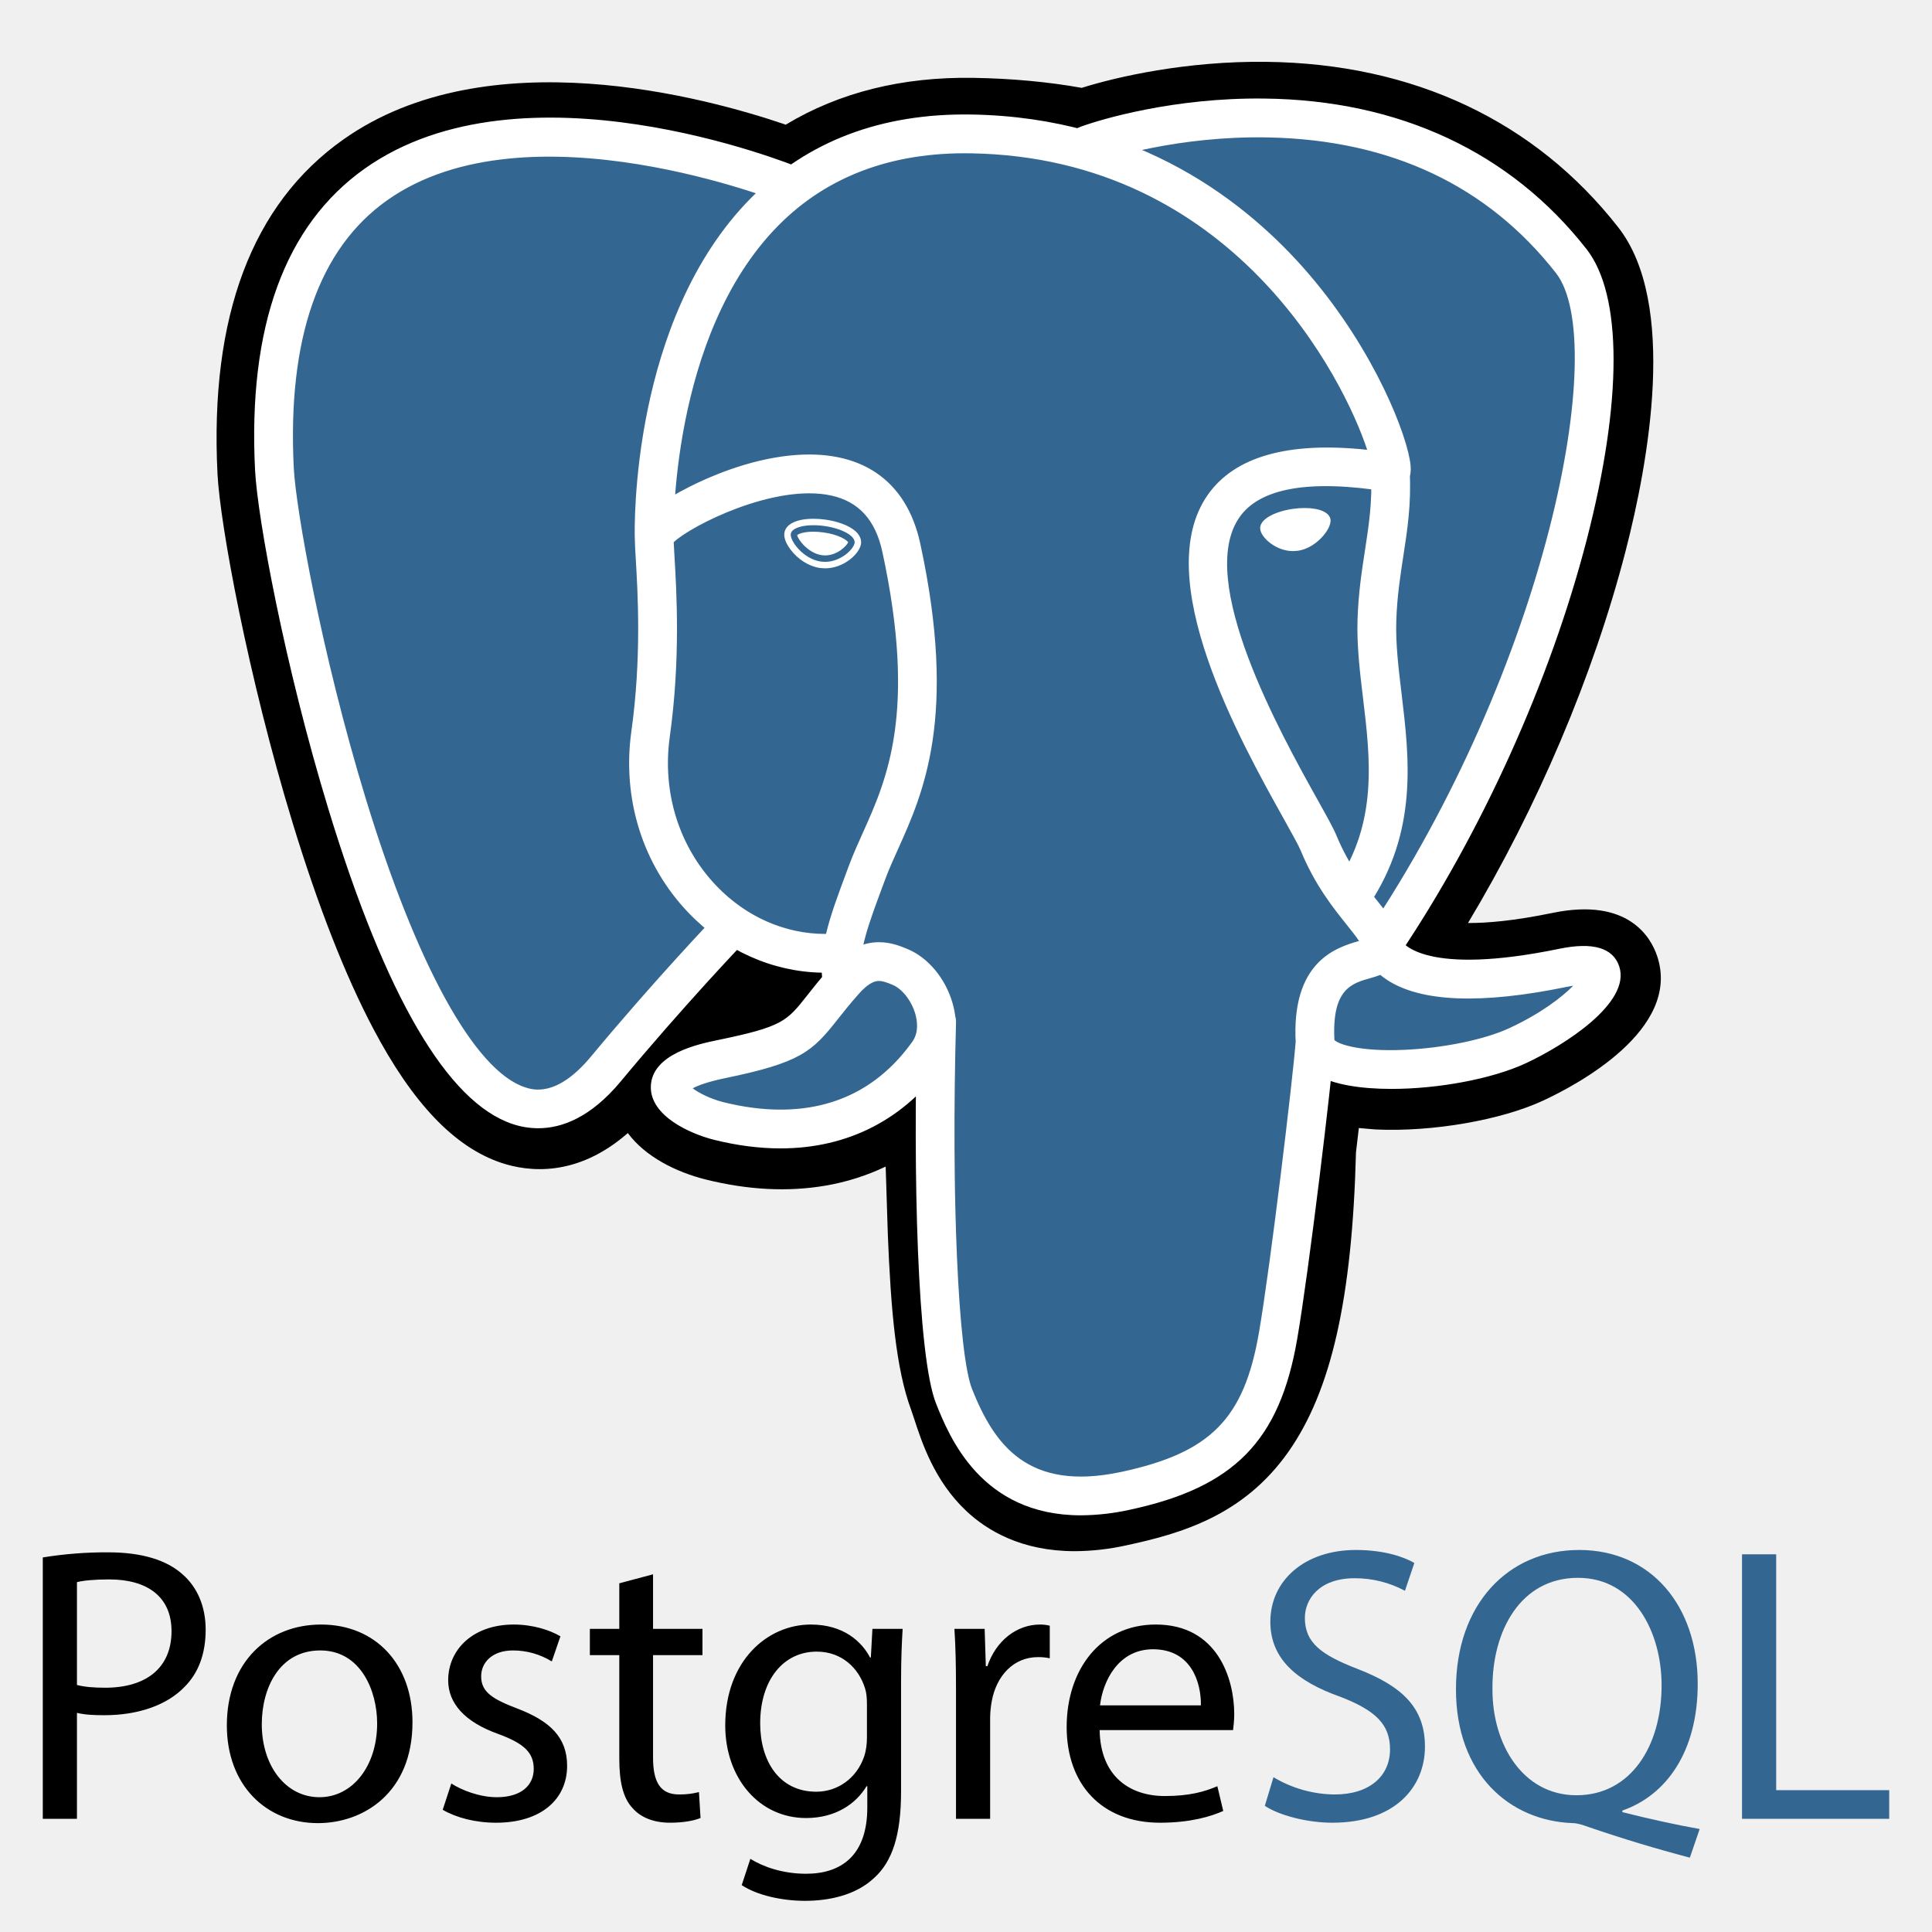
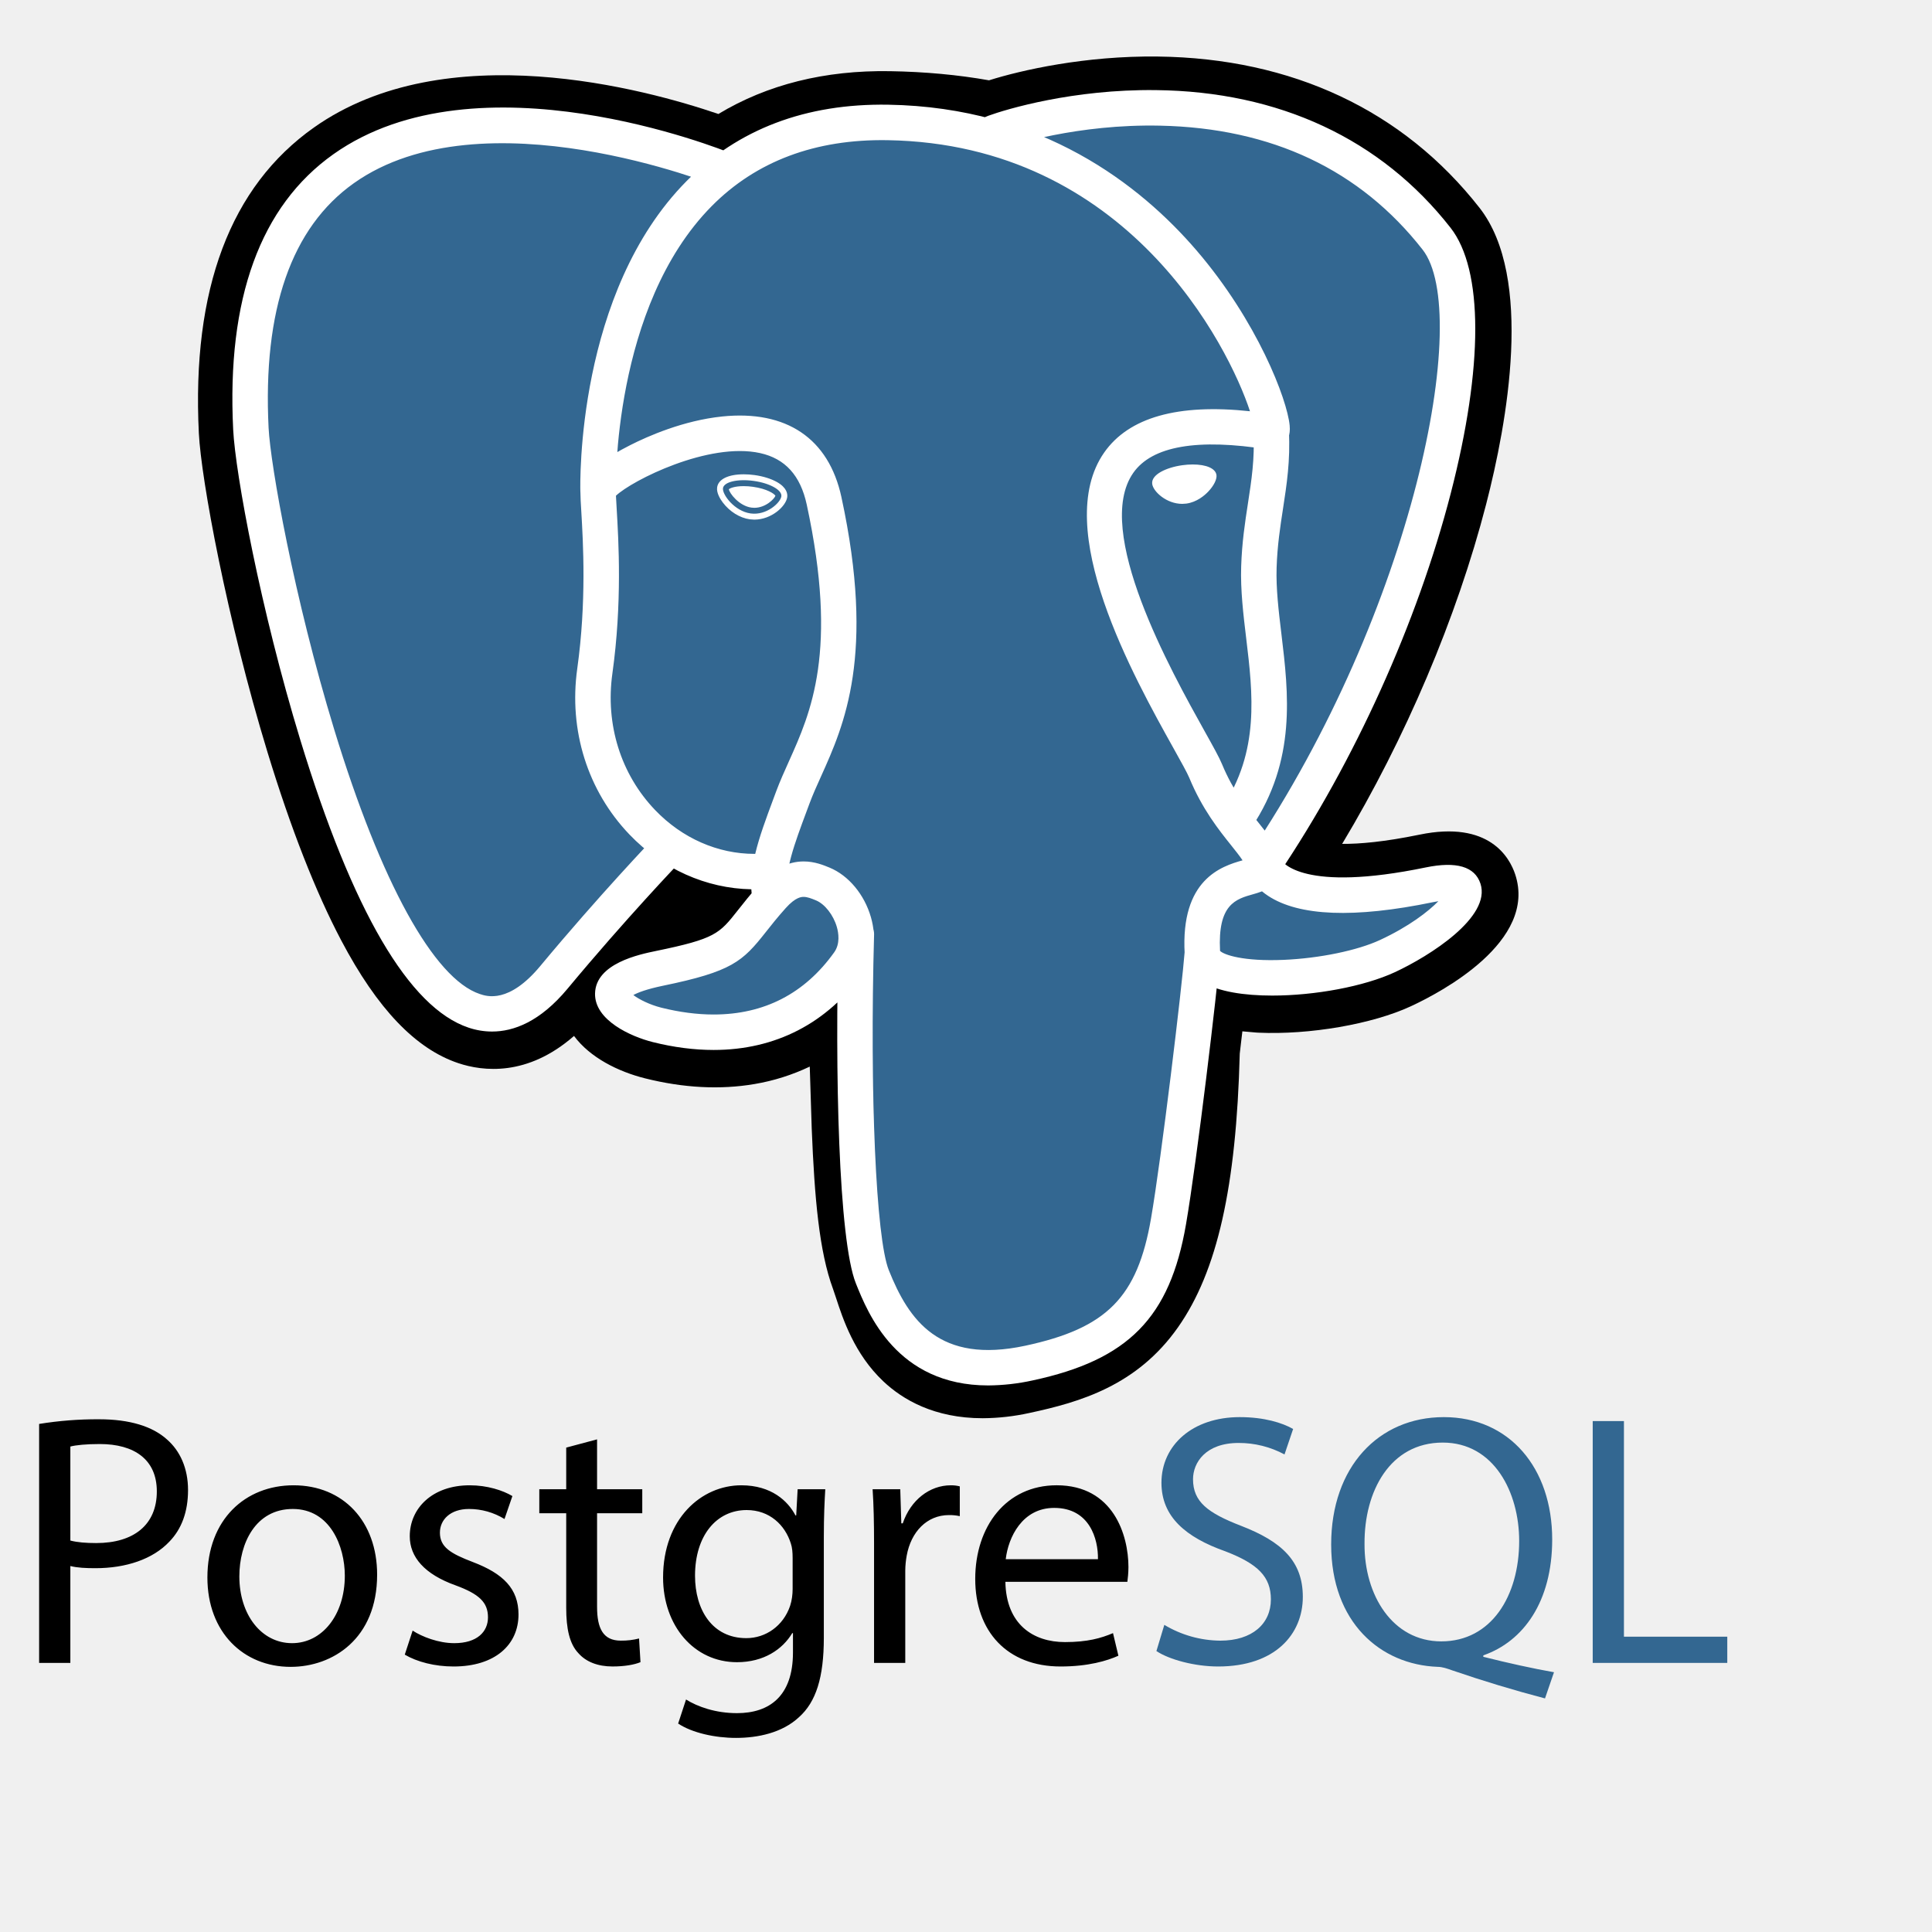
- <svg xmlns="http://www.w3.org/2000/svg" viewBox="0 0 128 128">
+ <svg xmlns="http://www.w3.org/2000/svg" viewBox="0 0 140 140">
  <path d="M85.988 76.075c.632-5.262.443-6.034 4.362-5.182l.995.088c3.014.137 6.957-.485 9.272-1.561 4.986-2.313 7.942-6.177 3.026-5.162-11.215 2.313-11.986-1.483-11.986-1.483C103.5 45.204 108.451 22.9 104.178 17.44 92.524 2.548 72.35 9.59 72.012 9.773l-.108.021c-2.216-.461-4.695-.735-7.481-.78-5.075-.083-8.926 1.331-11.847 3.546 0 0-35.989-14.827-34.315 18.646.356 7.121 10.207 53.882 21.956 39.758 4.294-5.164 8.444-9.531 8.444-9.531 2.061 1.369 4.528 2.067 7.116 1.816l.2-.17c-.062.641-.035 1.268.081 2.01-3.027 3.383-2.137 3.977-8.189 5.222-6.122 1.262-2.525 3.508-.178 4.095 2.848.713 9.433 1.722 13.884-4.509l-.177.711c1.188.95 1.107 6.827 1.275 11.026.168 4.199.45 8.117 1.306 10.429.856 2.31 1.866 8.261 9.819 6.557 6.646-1.426 11.727-3.476 12.19-22.545" />
  <path d="M71.208 102.77c-3.518 0-5.808-1.36-7.2-2.674-2.1-1.981-2.933-4.534-3.43-6.059l-.215-.637c-1.002-2.705-1.341-6.599-1.542-11.613a199.25 199.25 0 01-.075-2.352c-.017-.601-.038-1.355-.068-2.146a15.157 15.157 0 01-3.997 1.264c-2.48.424-5.146.286-7.926-.409-1.961-.49-3.999-1.506-5.16-3.076-3.385 2.965-6.614 2.562-8.373 1.976-3.103-1.035-5.88-3.942-8.491-8.89-1.859-3.523-3.658-8.115-5.347-13.646-2.94-9.633-4.808-19.779-4.974-23.109-.522-10.427 2.284-17.883 8.34-22.16 9.555-6.749 24.03-2.781 29.307-.979 3.545-2.137 7.716-3.178 12.43-3.102 2.532.041 4.942.264 7.181.662 2.335-.734 6.949-1.788 12.23-1.723 9.73.116 17.793 3.908 23.316 10.966 3.941 5.036 1.993 15.61.48 21.466-2.127 8.235-5.856 16.996-10.436 24.622 1.244.009 3.045-.141 5.607-.669 5.054-1.044 6.531 1.666 6.932 2.879 1.607 4.867-5.378 8.544-7.557 9.555-2.792 1.297-7.343 2.086-11.071 1.915l-.163-.011-.979-.086-.097.816-.093.799c-.25 9.664-1.631 15.784-4.472 19.829-2.977 4.239-7.116 5.428-10.761 6.209a16.146 16.146 0 01-3.396.383zm-7.402-35.174c2.271 1.817 2.47 5.236 2.647 11.626.022.797.043 1.552.071 2.257.086 2.134.287 7.132 1.069 9.244.111.298.21.602.314.922.872 2.672 1.31 4.011 5.081 3.203 3.167-.678 4.794-1.287 6.068-3.101 1.852-2.638 2.888-7.941 3.078-15.767l3.852.094-3.826-.459.112-.955c.367-3.148.631-5.424 2.736-6.928 1.688-1.207 3.613-1.09 5.146-.814-1.684-1.271-2.15-2.765-2.274-3.377l-.321-1.582.902-1.34c5.2-7.716 9.489-17.199 11.767-26.018 2.34-9.062 1.626-13.875.913-14.785-9.446-12.071-25.829-7.088-27.539-6.521l-.29.156-1.45.271-.743-.154c-2.047-.425-4.321-.66-6.76-.7-3.831-.064-6.921.841-9.455 2.764l-1.758 1.333-2.041-.841c-4.358-1.782-17.162-5.365-23.918-.58-3.75 2.656-5.458 7.861-5.078 15.47.125 2.512 1.833 12.021 4.647 21.245 3.891 12.746 7.427 16.979 8.903 17.472.257.087.926-.433 1.591-1.231 4.326-5.203 8.44-9.54 8.613-9.723l2.231-2.347 2.697 1.792c1.087.723 2.286 1.132 3.518 1.209l6.433-5.486-.932 9.51c-.021.214-.031.504.053 1.044l.28 1.803-1.213 1.358-.14.157 3.534 1.632 1.482-1.853z" />
  <path fill="#336791" d="M103.646 64.258c-11.216 2.313-11.987-1.484-11.987-1.484 11.842-17.571 16.792-39.876 12.52-45.335C92.524 2.547 72.35 9.59 72.013 9.773l-.109.019c-2.216-.459-4.695-.733-7.482-.778-5.075-.083-8.925 1.33-11.846 3.545 0 0-35.99-14.826-34.316 18.647.356 7.121 10.207 53.882 21.956 39.758 4.294-5.164 8.443-9.531 8.443-9.531 2.061 1.369 4.528 2.067 7.115 1.816l.201-.17c-.062.641-.034 1.268.08 2.01-3.026 3.383-2.138 3.977-8.188 5.222-6.123 1.262-2.526 3.508-.177 4.095 2.847.713 9.433 1.722 13.883-4.509l-.178.711c1.186.95 2.019 6.179 1.879 10.919s-.233 7.994.702 10.536c.935 2.541 1.866 8.261 9.82 6.557 6.646-1.425 10.09-5.116 10.57-11.272.34-4.377 1.109-3.73 1.158-7.644l.618-1.853c.711-5.934.113-7.848 4.208-6.957l.995.087c3.014.138 6.958-.485 9.273-1.561 4.986-2.314 7.943-6.177 3.028-5.162z" />
  <path fill="#fff" d="M71.61 100.394c-6.631.001-8.731-5.25-9.591-7.397-1.257-3.146-1.529-15.358-1.249-25.373a1.286 1.286 0 012.57.072c-.323 11.551.136 22.018 1.066 24.346 1.453 3.632 3.656 6.809 9.887 5.475 5.915-1.269 8.13-3.512 9.116-9.23.758-4.389 2.254-16.874 2.438-19.338a1.285 1.285 0 012.563.191c-.192 2.564-1.682 15.026-2.469 19.584-1.165 6.755-4.176 9.819-11.11 11.306a15.462 15.462 0 01-3.221.364zM35.659 74.749a5.343 5.343 0 01-1.704-.281c-4.307-1.437-8.409-8.451-12.193-20.849-2.88-9.438-4.705-19.288-4.865-22.489-.475-9.49 1.97-16.205 7.265-19.957 10.476-7.423 28.1-.354 28.845-.05a1.285 1.285 0 01-.972 2.379v.001c-.17-.07-17.07-6.84-26.392-.229-4.528 3.211-6.607 9.175-6.18 17.729.135 2.696 1.84 12.311 4.757 21.867 3.378 11.067 7.223 18.052 10.548 19.16.521.175 2.109.704 4.381-2.026 4.272-5.14 8.197-9.242 8.236-9.283a1.286 1.286 0 011.856 1.778c-.039.04-3.904 4.081-8.116 9.148-1.995 2.398-3.908 3.102-5.466 3.102zm55.92-10.829a1.284 1.284 0 01-1.065-2.004c11.971-17.764 16.173-39.227 12.574-43.825-4.53-5.788-10.927-8.812-19.012-8.985-5.987-.13-10.746 1.399-11.523 1.666l-.195.079c-.782.246-1.382-.183-1.608-.684a1.29 1.29 0 01.508-1.631l.346-.142-.017.005.018-.006c1.321-.483 6.152-1.933 12.137-1.864 8.947.094 16.337 3.545 21.371 9.977 2.382 3.044 2.387 10.057.015 19.24-2.418 9.362-6.968 19.425-12.482 27.607a1.282 1.282 0 01-1.067.567zm.611 8.223c-2.044 0-3.876-.287-4.973-.945-1.128-.675-1.343-1.594-1.371-2.081-.308-5.404 2.674-6.345 4.195-6.774-.212-.32-.514-.697-.825-1.086-.887-1.108-2.101-2.626-3.037-4.896-.146-.354-.606-1.179-1.138-2.133-2.883-5.169-8.881-15.926-5.028-21.435 1.784-2.549 5.334-3.552 10.566-2.992-1.539-4.689-8.869-19.358-26.259-19.643-5.231-.088-9.521 1.521-12.744 4.775-7.217 7.289-6.955 20.477-6.952 20.608a1.284 1.284 0 11-2.569.067c-.016-.585-.286-14.424 7.695-22.484 3.735-3.772 8.651-5.634 14.612-5.537C75.49 7.77 82.651 13.426 86.7 18.14c4.412 5.136 6.576 10.802 6.754 12.692.133 1.406-.876 1.688-1.08 1.729l-.463.011c-5.135-.822-8.429-.252-9.791 1.695-2.931 4.188 2.743 14.363 5.166 18.709.619 1.108 1.065 1.909 1.269 2.404.796 1.93 1.834 3.227 2.668 4.269.733.917 1.369 1.711 1.597 2.645.105.185 1.603 2.399 10.488.565 2.227-.459 3.562-.066 3.97 1.168.803 2.429-3.702 5.261-6.196 6.42-2.238 1.039-5.805 1.696-8.892 1.696zm-3.781-3.238c.281.285 1.691.775 4.612.65 2.596-.112 5.335-.677 6.979-1.439 2.102-.976 3.504-2.067 4.231-2.812l-.404.074c-5.681 1.173-9.699 1.017-11.942-.465a4.821 4.821 0 01-.435-.323c-.243.096-.468.159-.628.204-1.273.357-2.589.726-2.413 4.111zm-36.697 7.179c-1.411 0-2.896-.191-4.413-.572-1.571-.393-4.221-1.576-4.18-3.519.045-2.181 3.216-2.835 4.411-3.081 4.312-.888 4.593-1.244 5.941-2.955.393-.499.882-1.12 1.548-1.865.99-1.107 2.072-1.669 3.216-1.669.796 0 1.45.271 1.881.449 1.376.57 2.524 1.948 2.996 3.598.426 1.488.223 2.92-.572 4.032-2.608 3.653-6.352 5.582-10.828 5.582zm-5.817-3.98c.388.299 1.164.699 2.027.916 1.314.328 2.588.495 3.79.495 3.662 0 6.601-1.517 8.737-4.506.445-.624.312-1.415.193-1.832-.25-.872-.87-1.665-1.509-1.931-.347-.144-.634-.254-.898-.254-.142 0-.573 0-1.3.813-.614.686-1.055 1.246-1.446 1.741-1.678 2.131-2.447 2.854-7.441 3.883-1.218.252-1.843.506-2.153.675zm9.882-5.928a1.286 1.286 0 01-1.269-1.09 6.026 6.026 0 01-.064-.644c-3.274-.062-6.432-1.466-8.829-3.968-3.031-3.163-4.411-7.545-3.785-12.022.68-4.862.426-9.154.289-11.46a25.514 25.514 0 01-.063-1.425c.002-.406.01-1.485 3.615-3.312 1.282-.65 3.853-1.784 6.661-2.075 4.654-.48 7.721 1.592 8.639 5.836 2.478 11.46.196 16.529-1.47 20.23-.311.688-.604 1.34-.838 1.97l-.207.557c-.88 2.36-1.641 4.399-1.407 5.923a1.287 1.287 0 01-1.075 1.466l-.197.014zM44.634 35.922l.051.918c.142 2.395.406 6.853-.31 11.969-.516 3.692.612 7.297 3.095 9.888 1.962 2.048 4.546 3.178 7.201 3.178h.055c.298-1.253.791-2.575 1.322-4l.206-.553c.265-.712.575-1.401.903-2.13 1.604-3.564 3.6-8 1.301-18.633-.456-2.105-1.56-3.324-3.375-3.726-3.728-.824-9.283 1.98-10.449 3.089zm7.756-.545c-.064.454.833 1.667 2.001 1.829 1.167.163 2.166-.785 2.229-1.239.063-.455-.833-.955-2.002-1.118-1.167-.163-2.166.073-2.228.528zm2.27 2.277l-.328-.023c-.725-.101-1.458-.558-1.959-1.223-.176-.233-.464-.687-.407-1.091.082-.593.804-.947 1.933-.947.253 0 .515.019.78.055.616.086 1.189.264 1.612.5.733.41.787.866.754 1.103-.091.653-1.133 1.626-2.385 1.626zm-1.844-2.201c.037.28.73 1.205 1.634 1.33l.209.015c.834 0 1.458-.657 1.531-.872-.077-.146-.613-.511-1.631-.651a4.72 4.72 0 00-.661-.048c-.652-.001-1.001.146-1.082.226zm35.121-1.003c.063.455-.832 1.668-2.001 1.83-1.168.162-2.167-.785-2.231-1.24-.062-.454.834-.955 2.002-1.117 1.168-.164 2.166.074 2.23.527zm-2.27 2.062c-1.125 0-2.094-.875-2.174-1.442-.092-.681 1.029-1.199 2.185-1.359.254-.036.506-.054.749-.054.997 0 1.657.293 1.723.764.043.306-.191.777-.595 1.201-.266.28-.826.765-1.588.87l-.3.02zm.759-2.427c-.223 0-.455.017-.69.049-1.162.161-1.853.628-1.82.878.039.274.78 1.072 1.75 1.072l.239-.017c.634-.089 1.11-.502 1.337-.741.356-.375.498-.727.481-.848-.021-.157-.449-.393-1.297-.393zm3.194 26.453a1.285 1.285 0 01-1.067-2c2.736-4.087 2.235-8.256 1.751-12.286-.207-1.718-.42-3.493-.364-5.198.056-1.753.278-3.199.494-4.599.255-1.657.496-3.224.396-5.082a1.286 1.286 0 012.567-.138c.114 2.124-.159 3.896-.423 5.611-.204 1.323-.415 2.691-.466 4.29-.049 1.509.144 3.112.348 4.808.516 4.287 1.099 9.146-2.167 14.023-.248.37-.655.571-1.069.571z" />
  <path d="M2.835 103.184a26.23 26.23 0 014.343-.338c2.235 0 3.874.52 4.914 1.456.962.832 1.534 2.106 1.534 3.667 0 1.586-.469 2.834-1.353 3.744-1.196 1.274-3.146 1.924-5.356 1.924-.676 0-1.3-.026-1.819-.156v7.021H2.835v-17.318zm2.263 8.45c.494.13 1.118.182 1.872.182 2.729 0 4.394-1.326 4.394-3.744 0-2.314-1.638-3.432-4.134-3.432-.988 0-1.742.078-2.132.182v6.812zm22.23 2.47c0 4.654-3.225 6.683-6.267 6.683-3.406 0-6.032-2.496-6.032-6.475 0-4.212 2.756-6.682 6.24-6.682 3.615-.001 6.059 2.626 6.059 6.474zm-9.984.13c0 2.756 1.586 4.836 3.822 4.836 2.184 0 3.821-2.054 3.821-4.888 0-2.132-1.065-4.836-3.77-4.836s-3.873 2.496-3.873 4.888zm12.557 3.926c.676.442 1.872.91 3.016.91 1.664 0 2.444-.832 2.444-1.872 0-1.092-.649-1.69-2.34-2.314-2.262-.806-3.328-2.054-3.328-3.562 0-2.028 1.638-3.692 4.342-3.692 1.274 0 2.393.364 3.095.78l-.572 1.664a4.897 4.897 0 00-2.574-.728c-1.352 0-2.106.78-2.106 1.716 0 1.04.755 1.508 2.393 2.132 2.184.832 3.302 1.924 3.302 3.796 0 2.21-1.716 3.77-4.706 3.77-1.378 0-2.652-.338-3.536-.858l.57-1.742zm13.365-13.859v3.614h3.275v1.742h-3.275v6.786c0 1.56.441 2.444 1.716 2.444a5.09 5.09 0 001.326-.156l.104 1.716c-.441.182-1.144.312-2.027.312-1.066 0-1.925-.338-2.471-.962-.649-.676-.884-1.794-.884-3.276v-6.864h-1.95v-1.742h1.95v-3.016l2.236-.598zm16.536 3.615c-.053.91-.104 1.924-.104 3.458v7.306c0 2.886-.572 4.654-1.794 5.747-1.222 1.144-2.99 1.508-4.576 1.508-1.508 0-3.172-.364-4.187-1.04l.572-1.742c.832.52 2.132.988 3.692.988 2.34 0 4.056-1.222 4.056-4.394v-1.404h-.052c-.702 1.17-2.054 2.106-4.004 2.106-3.12 0-5.356-2.652-5.356-6.137 0-4.264 2.782-6.682 5.668-6.682 2.185 0 3.381 1.144 3.927 2.184h.052l.104-1.898h2.002zm-2.366 4.966c0-.39-.026-.728-.13-1.04-.416-1.326-1.534-2.418-3.198-2.418-2.185 0-3.744 1.846-3.744 4.758 0 2.47 1.248 4.524 3.718 4.524 1.404 0 2.678-.884 3.172-2.34.13-.39.183-.832.183-1.222v-2.262zm5.901-1.04c0-1.482-.026-2.756-.104-3.926h2.003l.077 2.47h.104c.572-1.69 1.95-2.756 3.484-2.756.26 0 .441.026.649.078v2.158a3.428 3.428 0 00-.779-.078c-1.612 0-2.757 1.222-3.068 2.938a6.44 6.44 0 00-.104 1.066v6.708h-2.262v-8.658zm9.517 2.782c.052 3.094 2.027 4.368 4.315 4.368 1.639 0 2.626-.286 3.484-.65l.39 1.638c-.806.364-2.184.78-4.186.78-3.874 0-6.188-2.548-6.188-6.344 0-3.796 2.236-6.787 5.902-6.787 4.108 0 5.2 3.614 5.2 5.928 0 .468-.052.832-.078 1.066h-8.839zm6.708-1.638c.025-1.456-.599-3.718-3.172-3.718-2.314 0-3.328 2.132-3.511 3.718h6.683z" />
  <path fill="#336791" d="M84.371 117.744a8.016 8.016 0 004.056 1.144c2.314 0 3.666-1.222 3.666-2.99 0-1.638-.936-2.574-3.302-3.484-2.86-1.014-4.628-2.496-4.628-4.966 0-2.73 2.262-4.758 5.668-4.758 1.794 0 3.094.416 3.874.858l-.624 1.846a6.98 6.98 0 00-3.328-.832c-2.392 0-3.302 1.43-3.302 2.626 0 1.638 1.065 2.444 3.484 3.38 2.964 1.145 4.472 2.574 4.472 5.148 0 2.704-2.002 5.044-6.136 5.044-1.69 0-3.536-.494-4.473-1.118l.573-1.898zm27.586 5.33a94.846 94.846 0 01-6.708-2.028c-.364-.13-.728-.26-1.066-.26-4.16-.156-7.722-3.224-7.722-8.866 0-5.616 3.432-9.23 8.164-9.23 4.758 0 7.853 3.692 7.853 8.866 0 4.498-2.08 7.384-4.992 8.398v.104c1.742.442 3.64.858 5.122 1.118l-.651 1.898zm-1.872-11.414c0-3.51-1.819-7.125-5.538-7.125-3.822 0-5.694 3.536-5.668 7.333-.026 3.718 2.028 7.072 5.564 7.072 3.615 0 5.642-3.276 5.642-7.28zm5.329-8.684h2.263v15.626h7.488v1.898h-9.751v-17.524z" />
</svg>
